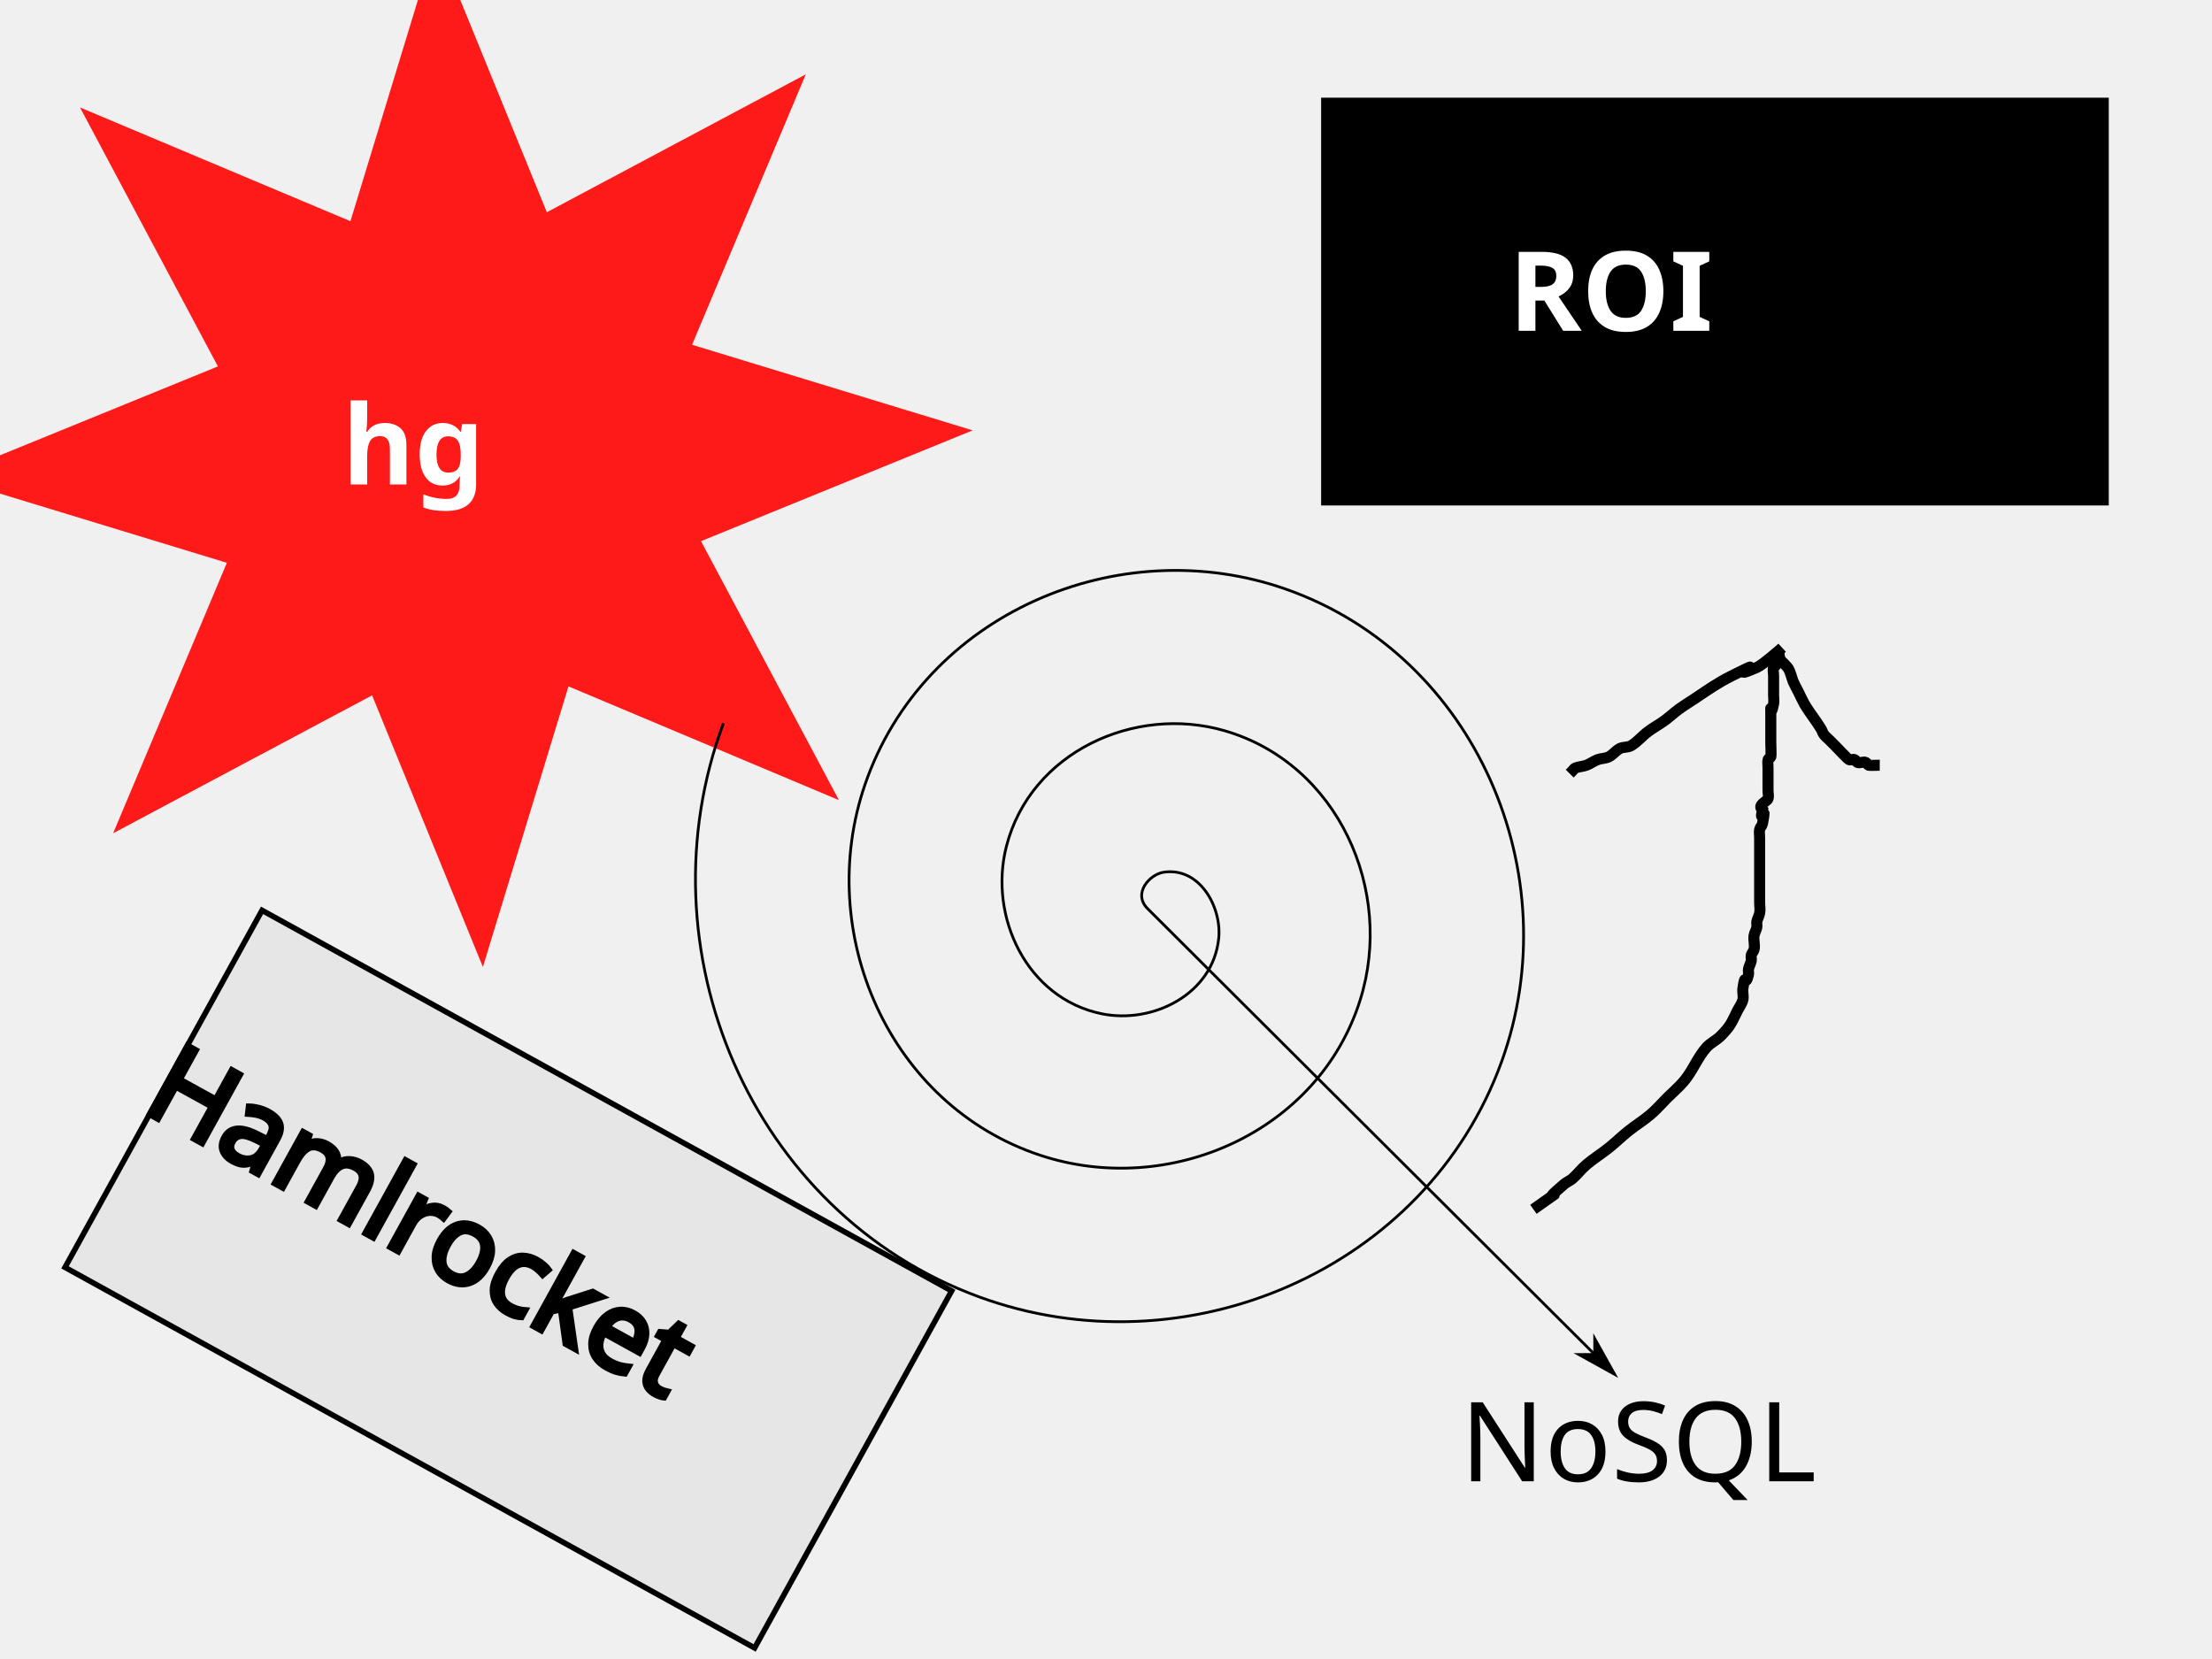
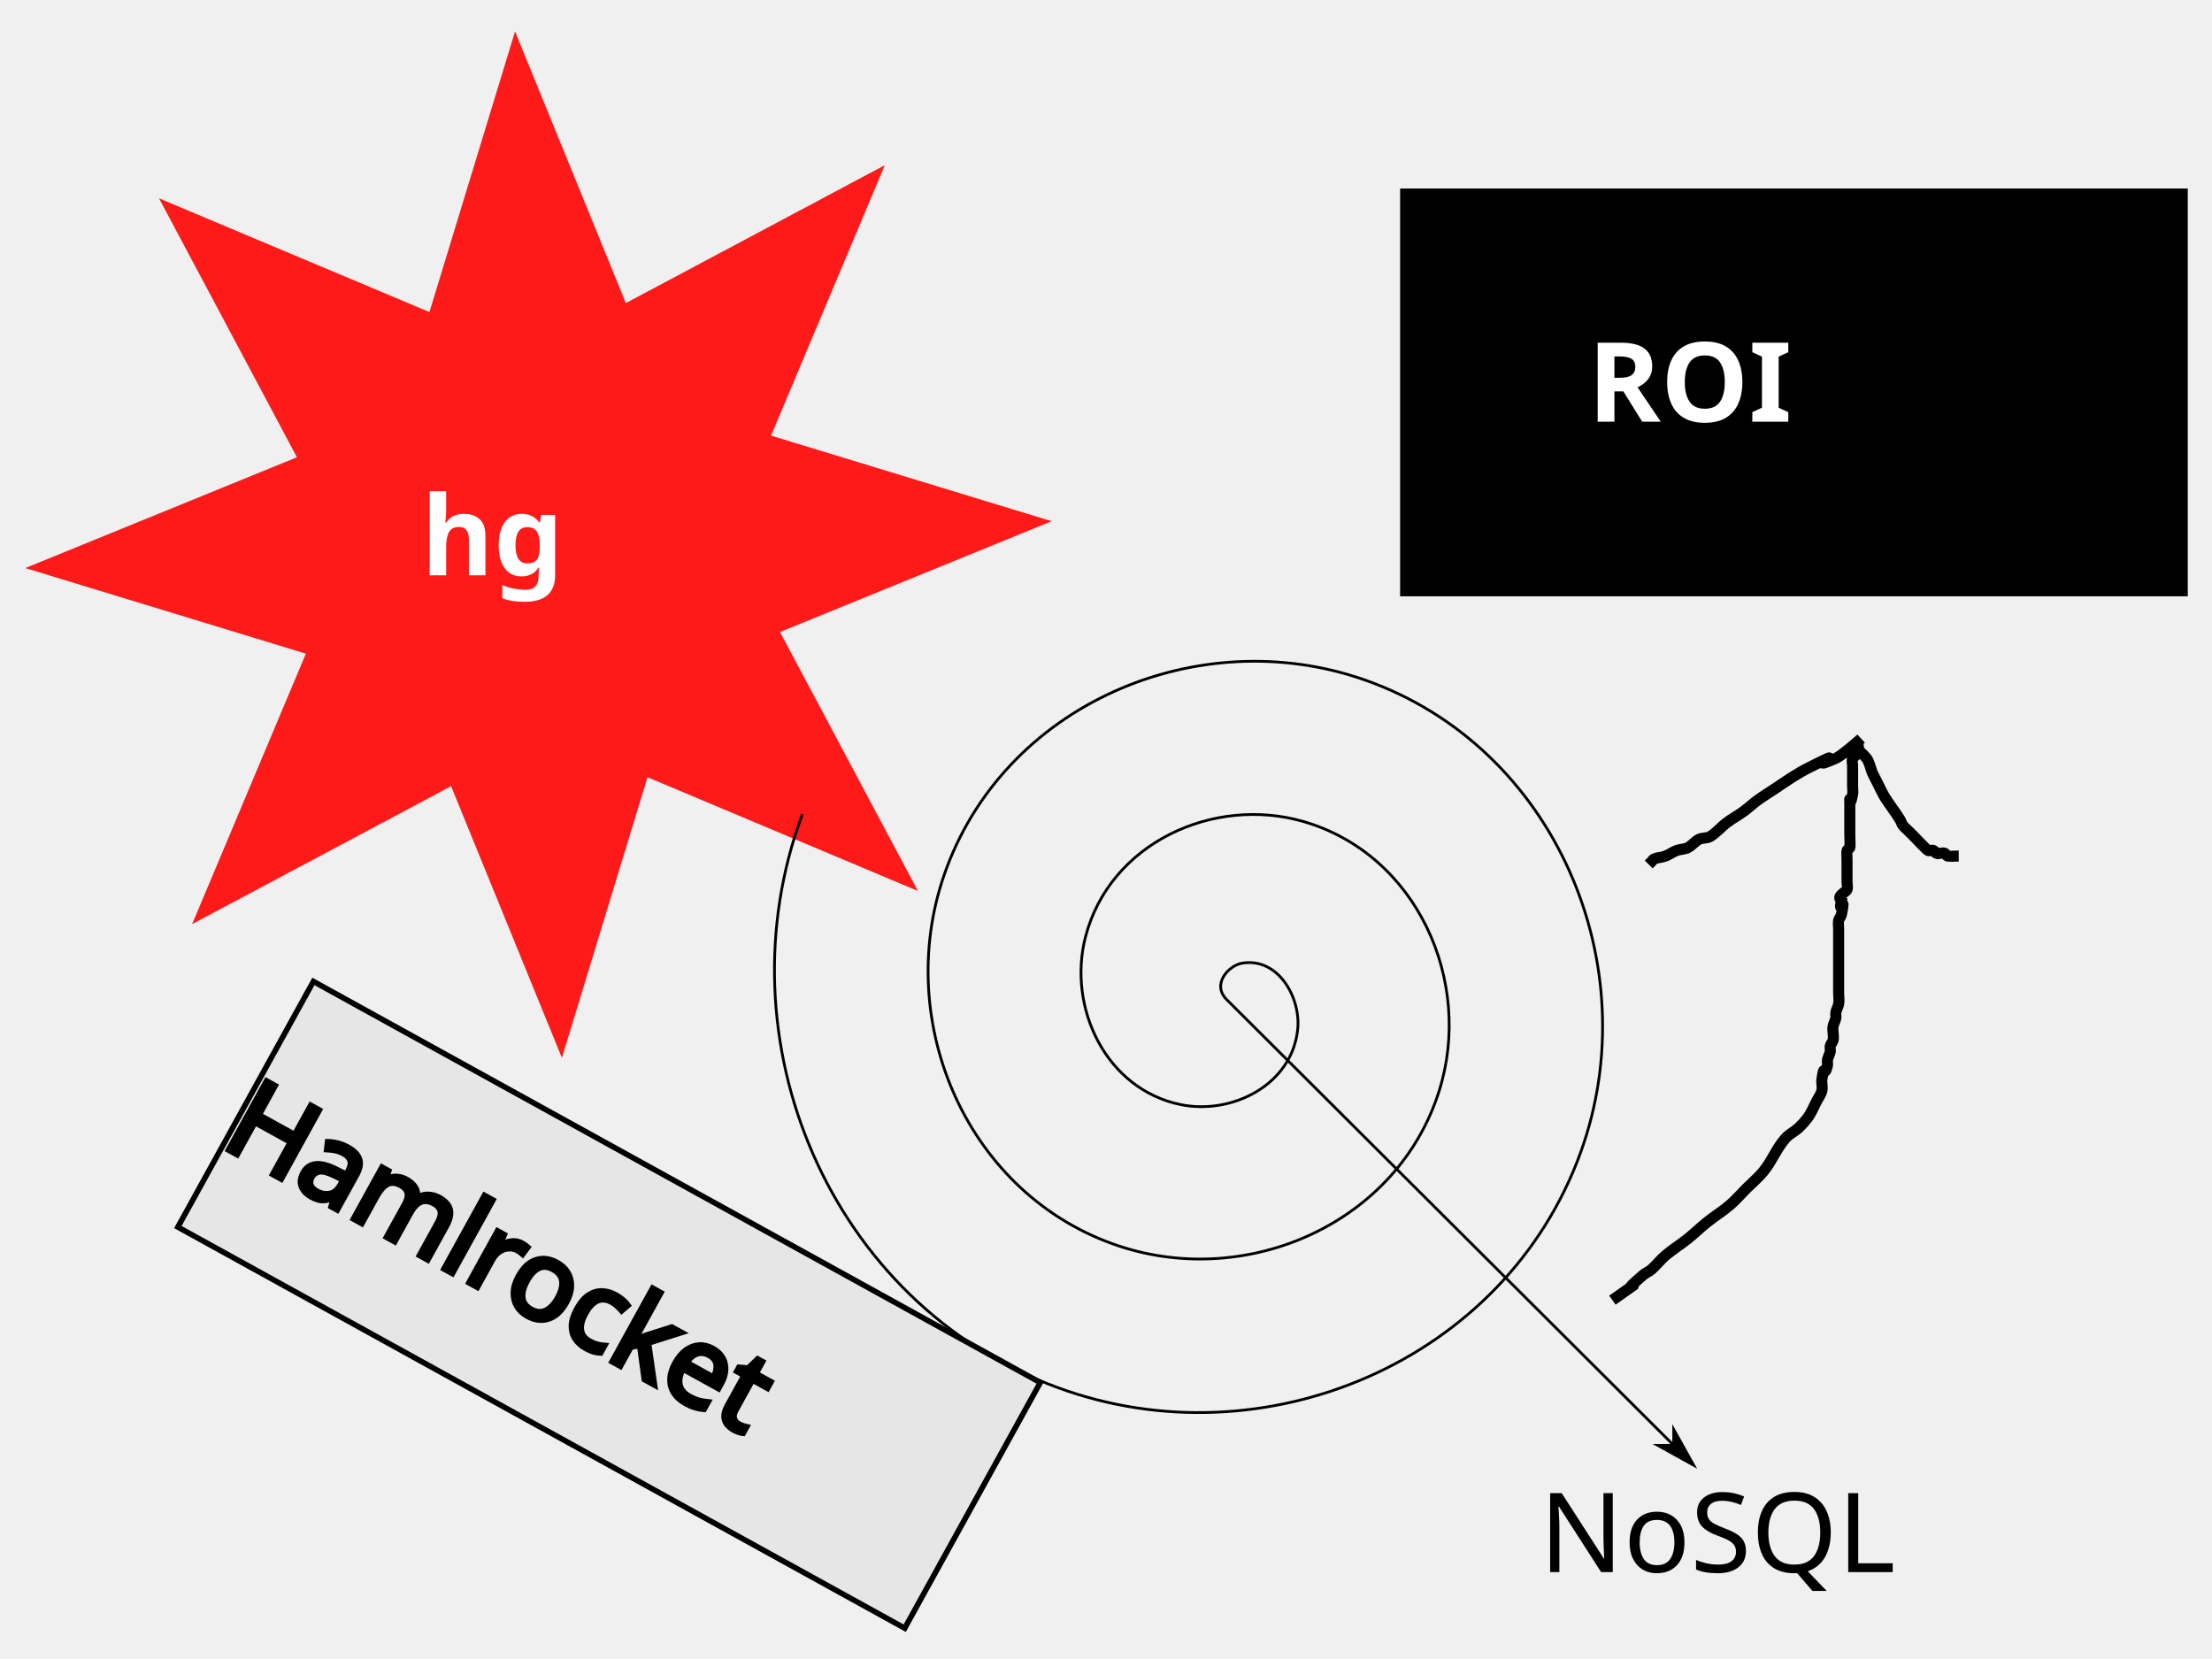
<svg xmlns="http://www.w3.org/2000/svg" width="800" height="600" id="svg2" version="1.1">
  <defs id="defs4">
    <marker orient="auto" refY="0.0" refX="0.0" id="Arrow1Lend" style="overflow:visible;">
      <path id="path3805" d="M 0.0,0.0 L 5.0,-5.0 L -12.5,0.0 L 5.0,5.0 L 0.0,0.0 z " style="fill-rule:evenodd;stroke:#000000;stroke-width:1.0pt;" transform="scale(0.8) rotate(180) translate(12.5,0)" />
    </marker>
  </defs>
  <g id="layer1" transform="translate(0,-452.3622)">
-     <g id="g3778-6" transform="matrix(0.8755218,0.4831787,-0.4831787,0.8755218,305.6563,307.4955)" style="stroke:#000000;stroke-width:2;stroke-miterlimit:4;stroke-opacity:1;stroke-dasharray:none">
-       <rect y="516.981" x="44.447" height="147.482" width="284.863" id="rect3004-4" style="fill:#e6e6e6;fill-rule:evenodd;stroke:#000000;stroke-width:2;stroke-miterlimit:4;stroke-opacity:1;stroke-dasharray:none" ry="0" />
-       <text id="text3774-2" y="601.303" x="185.609" style="font-size:40px;font-style:normal;font-weight:normal;text-align:center;line-height:125%;letter-spacing:0px;word-spacing:0px;text-anchor:middle;fill:#000000;fill-opacity:1;stroke:#000000;stroke-width:2;stroke-miterlimit:4;stroke-opacity:1;stroke-dasharray:none;font-family:Sans" xml:space="preserve">
-         <tspan y="601.303" x="185.609" id="tspan3776-5">Hamlrocket</tspan>
+     <g id="g3778-6" transform="matrix(0.8755218,0.4831787,-0.4831787,0.8755218,324.2277,333.2098)" style="stroke:#000000;stroke-width:2;stroke-miterlimit:4;stroke-opacity:1;stroke-dasharray:none">
+       <rect y="516.981" x="44.447" height="101.459" width="300.256" id="rect3004-4" style="fill:#e6e6e6;fill-rule:evenodd;stroke:#000000;stroke-width:2;stroke-miterlimit:4;stroke-opacity:1;stroke-dasharray:none" ry="0" />
+       <text id="text3774-2" y="585.214" x="188.152" style="font-size:40px;font-style:normal;font-weight:normal;text-align:center;line-height:125%;letter-spacing:0px;word-spacing:0px;text-anchor:middle;fill:#000000;fill-opacity:1;stroke:#000000;stroke-width:2;stroke-miterlimit:4;stroke-opacity:1;stroke-dasharray:none;font-family:Sans" xml:space="preserve">
+         <tspan y="585.214" x="188.152" id="tspan3776-5">Hamlrocket</tspan>
      </text>
    </g>
-     <g id="g3778-56" transform="translate(433.3554,-29.29442)">
-       <rect y="516.981" x="44.447" height="147.482" width="284.863" id="rect3004-87" style="fill:#000000;fill-rule:evenodd;stroke:none;fill-opacity:1" />
+     <g id="g3778-56" transform="translate(461.9269,3.562719)">
+       <rect y="516.981" x="44.447" height="147.482" width="284.863" id="rect3004-87" style="fill:#000000;fill-opacity:1;fill-rule:evenodd;stroke:none" />
      <text id="text3774-81" y="601.303" x="185.609" style="font-size:40px;font-style:normal;font-weight:bold;text-align:center;line-height:125%;letter-spacing:0px;word-spacing:0px;text-anchor:middle;fill:#ffffff;fill-opacity:1;stroke:none;font-family:Sans;-inkscape-font-specification:Sans Bold" xml:space="preserve">
        <tspan y="601.303" x="185.609" id="tspan3776-1">ROI</tspan>
      </text>
-       <path style="fill:none;stroke:#000000;stroke-width:4;stroke-linecap:butt;stroke-linejoin:miter;stroke-opacity:1;stroke-miterlimit:4;stroke-dasharray:none" d="m 554.574,437.365 c 17.88,-12.772 -1.066,1.347 11.112,-9.091 0.922,-0.79 2.117,-1.221 3.03,-2.02 1.792,-1.568 3.233,-3.513 5.051,-5.051 2.57,-2.175 5.452,-3.957 8.081,-6.061 2.424,-1.939 4.647,-4.122 7.071,-6.061 2.629,-2.103 5.525,-3.87 8.081,-6.061 2.169,-1.859 4.041,-4.041 6.061,-6.061 2.02,-2.02 4.232,-3.866 6.061,-6.061 3.109,-3.731 4.833,-8.512 8.081,-12.122 1.442,-1.603 3.526,-2.516 5.051,-4.041 3.736,-3.736 3.946,-4.862 6.061,-9.091 0.673,-1.347 1.655,-2.58 2.02,-4.041 0.327,-1.307 -0.19,-2.707 0,-4.041 0.985,-6.897 0.72,0.151 2.02,-5.051 0.163,-0.653 -0.132,-1.36 0,-2.02 0.209,-1.044 0.801,-1.986 1.01,-3.03 0.132,-0.66 -0.163,-1.367 0,-2.02 0.183,-0.73 0.828,-1.29 1.01,-2.02 0.408,-1.633 -0.277,-3.39 0,-5.051 0.175,-1.05 0.801,-1.986 1.01,-3.03 0.132,-0.66 -0.132,-1.36 0,-2.02 0.209,-1.044 0.801,-1.986 1.01,-3.03 0.264,-1.321 0,-2.694 0,-4.041 0,-2.694 0,-5.387 0,-8.081 0,-4.041 0,-8.081 0,-12.122 0,-1.01 0,-2.02 0,-3.03 0,-1.01 -0.198,-2.04 0,-3.03 0.148,-0.738 0.863,-1.282 1.01,-2.02 1.83,-9.152 -1.307,1.486 0,-5.051 -2.029,-1.799 1.684,-3.03 2.02,-4.041 0.319,-0.958 0,-2.02 0,-3.03 0,-2.694 0,-5.387 0,-8.081 0,-0.455 -0.154,-2.723 0,-3.03 0.213,-0.426 0.797,-0.584 1.01,-1.01 0.183,-0.365 0,-4.348 0,-5.051 0,-3.367 0,-6.734 0,-10.102 0,-6.292 -0.301,2.516 1.01,-4.041 0.198,-0.991 0,-2.02 0,-3.03 0,-2.357 0,-4.714 0,-7.071 0,-1.01 -0.319,-2.072 0,-3.03 0.151,-0.452 0.797,-0.584 1.01,-1.01 0.151,-0.301 -0.151,-0.709 0,-1.01 0.213,-0.426 0.797,-0.584 1.01,-1.01 0.404,-0.808 -0.404,-2.222 0,-3.03 0.213,-0.426 0.673,-0.673 1.01,-1.01 -0.344,0.287 -6.943,6.15 -9.091,7.071 -13.504,5.787 7.31,-5.17 -9.091,3.03 -5.245,2.623 -8.331,4.881 -13.132,8.081 -2.02,1.347 -4.097,2.612 -6.061,4.041 -1.744,1.268 -3.307,2.772 -5.051,4.041 -1.964,1.428 -4.118,2.584 -6.061,4.041 -2.104,1.578 -3.806,3.698 -6.061,5.051 -1.19,0.714 -2.799,0.389 -4.041,1.01 -1.506,0.753 -2.535,2.278 -4.041,3.03 -1.242,0.621 -2.741,0.523 -4.041,1.01 -1.41,0.529 -2.631,1.492 -4.041,2.02 -1.3,0.487 -2.752,0.495 -4.041,1.01 -0.442,0.177 -0.673,0.673 -1.01,1.01 -0.337,0.337 -0.673,0.673 -1.01,1.01" id="path4126" transform="translate(-433.3554,481.6566)" />
-       <path style="fill:none;stroke:#000000;stroke-width:4;stroke-linecap:butt;stroke-linejoin:miter;stroke-opacity:1;stroke-miterlimit:4;stroke-dasharray:none" d="m 642.457,237.355 c 1.347,1.347 2.821,2.577 4.041,4.041 0.956,1.148 1.522,3.887 2.02,5.051 0.593,1.384 1.347,2.694 2.02,4.041 0.673,1.347 1.273,2.733 2.02,4.041 1.802,3.154 4.192,5.976 6.061,9.091 0.387,0.646 0.558,1.418 1.01,2.02 0.571,0.762 1.347,1.347 2.02,2.02 0.673,0.673 1.347,1.347 2.02,2.02 0.343,0.343 4.529,4.79 5.051,5.051 0.602,0.301 1.418,-0.301 2.02,0 0.426,0.213 0.584,0.797 1.01,1.01 0.808,0.404 2.222,-0.404 3.03,0 0.426,0.213 0.584,0.797 1.01,1.01 0.266,0.133 3.512,0 4.041,0" id="path4128" transform="translate(-433.3554,481.6566)" />
+       <path style="fill:none;stroke:#000000;stroke-width:4;stroke-linecap:butt;stroke-linejoin:miter;stroke-miterlimit:4;stroke-opacity:1;stroke-dasharray:none" d="m 554.574,437.365 c 17.88,-12.772 -1.066,1.347 11.112,-9.091 0.922,-0.79 2.117,-1.221 3.03,-2.02 1.792,-1.568 3.233,-3.513 5.051,-5.051 2.57,-2.175 5.452,-3.957 8.081,-6.061 2.424,-1.939 4.647,-4.122 7.071,-6.061 2.629,-2.103 5.525,-3.87 8.081,-6.061 2.169,-1.859 4.041,-4.041 6.061,-6.061 2.02,-2.02 4.232,-3.866 6.061,-6.061 3.109,-3.731 4.833,-8.512 8.081,-12.122 1.442,-1.603 3.526,-2.516 5.051,-4.041 3.736,-3.736 3.946,-4.862 6.061,-9.091 0.673,-1.347 1.655,-2.58 2.02,-4.041 0.327,-1.307 -0.19,-2.707 0,-4.041 0.985,-6.897 0.72,0.151 2.02,-5.051 0.163,-0.653 -0.132,-1.36 0,-2.02 0.209,-1.044 0.801,-1.986 1.01,-3.03 0.132,-0.66 -0.163,-1.367 0,-2.02 0.183,-0.73 0.828,-1.29 1.01,-2.02 0.408,-1.633 -0.277,-3.39 0,-5.051 0.175,-1.05 0.801,-1.986 1.01,-3.03 0.132,-0.66 -0.132,-1.36 0,-2.02 0.209,-1.044 0.801,-1.986 1.01,-3.03 0.264,-1.321 0,-2.694 0,-4.041 0,-2.694 0,-5.387 0,-8.081 0,-4.041 0,-8.081 0,-12.122 0,-1.01 0,-2.02 0,-3.03 0,-1.01 -0.198,-2.04 0,-3.03 0.148,-0.738 0.863,-1.282 1.01,-2.02 1.83,-9.152 -1.307,1.486 0,-5.051 -2.029,-1.799 1.684,-3.03 2.02,-4.041 0.319,-0.958 0,-2.02 0,-3.03 0,-2.694 0,-5.387 0,-8.081 0,-0.455 -0.154,-2.723 0,-3.03 0.213,-0.426 0.797,-0.584 1.01,-1.01 0.183,-0.365 0,-4.348 0,-5.051 0,-3.367 0,-6.734 0,-10.102 0,-6.292 -0.301,2.516 1.01,-4.041 0.198,-0.991 0,-2.02 0,-3.03 0,-2.357 0,-4.714 0,-7.071 0,-1.01 -0.319,-2.072 0,-3.03 0.151,-0.452 0.797,-0.584 1.01,-1.01 0.151,-0.301 -0.151,-0.709 0,-1.01 0.213,-0.426 0.797,-0.584 1.01,-1.01 0.404,-0.808 -0.404,-2.222 0,-3.03 0.213,-0.426 0.673,-0.673 1.01,-1.01 -0.344,0.287 -6.943,6.15 -9.091,7.071 -13.504,5.787 7.31,-5.17 -9.091,3.03 -5.245,2.623 -8.331,4.881 -13.132,8.081 -2.02,1.347 -4.097,2.612 -6.061,4.041 -1.744,1.268 -3.307,2.772 -5.051,4.041 -1.964,1.428 -4.118,2.584 -6.061,4.041 -2.104,1.578 -3.806,3.698 -6.061,5.051 -1.19,0.714 -2.799,0.389 -4.041,1.01 -1.506,0.753 -2.535,2.278 -4.041,3.03 -1.242,0.621 -2.741,0.523 -4.041,1.01 -1.41,0.529 -2.631,1.492 -4.041,2.02 -1.3,0.487 -2.752,0.495 -4.041,1.01 -0.442,0.177 -0.673,0.673 -1.01,1.01 -0.337,0.337 -0.673,0.673 -1.01,1.01" id="path4126" transform="translate(-433.3554,481.6566)" />
+       <path style="fill:none;stroke:#000000;stroke-width:4;stroke-linecap:butt;stroke-linejoin:miter;stroke-miterlimit:4;stroke-opacity:1;stroke-dasharray:none" d="m 642.457,237.355 c 1.347,1.347 2.821,2.577 4.041,4.041 0.956,1.148 1.522,3.887 2.02,5.051 0.593,1.384 1.347,2.694 2.02,4.041 0.673,1.347 1.273,2.733 2.02,4.041 1.802,3.154 4.192,5.976 6.061,9.091 0.387,0.646 0.558,1.418 1.01,2.02 0.571,0.762 1.347,1.347 2.02,2.02 0.673,0.673 1.347,1.347 2.02,2.02 0.343,0.343 4.529,4.79 5.051,5.051 0.602,0.301 1.418,-0.301 2.02,0 0.426,0.213 0.584,0.797 1.01,1.01 0.808,0.404 2.222,-0.404 3.03,0 0.426,0.213 0.584,0.797 1.01,1.01 0.266,0.133 3.512,0 4.041,0" id="path4128" transform="translate(-433.3554,481.6566)" />
    </g>
-     <path style="fill:#ff1a1a;fill-opacity:1;stroke:none;stroke-width:4;stroke-miterlimit:4;stroke-opacity:1;stroke-dasharray:none" id="path3026" d="M 236.376,223.213 140.676,200.305 127.638,297.84 76.167,213.972 -2.02,273.721 20.888,178.022 -76.648,164.983 7.22,113.512 -52.528,35.325 43.171,58.233 56.21,-39.303 107.681,44.565 185.868,-15.183 162.96,80.516 260.495,93.555 176.627,145.026 z" transform="matrix(1.063992,0.1751633,-0.1751633,1.063992,91.00703,462.8386)" />
-     <text xml:space="preserve" style="font-size:40px;font-style:normal;font-weight:bold;text-align:center;line-height:125%;letter-spacing:0px;word-spacing:0px;text-anchor:middle;fill:#ffffff;fill-opacity:1;stroke:none;font-family:Sans;-inkscape-font-specification:Sans Bold" x="175.507" y="627.567" id="text3774-8-4">
-       <tspan id="tspan3776-41-1" x="175.507" y="627.567">hg</tspan>
+     <path style="fill:#ff1a1a;fill-opacity:1;stroke:none" id="path3026" d="M 236.376,223.213 140.676,200.305 127.638,297.84 76.167,213.972 -2.02,273.721 20.888,178.022 -76.648,164.983 7.22,113.512 -52.528,35.325 43.171,58.233 56.21,-39.303 107.681,44.565 185.868,-15.183 162.96,80.516 260.495,93.555 176.627,145.026 z" transform="matrix(1.063992,0.1751633,-0.1751633,1.063992,119.5785,495.6958)" />
+     <text xml:space="preserve" style="font-size:40px;font-style:normal;font-weight:bold;text-align:center;line-height:125%;letter-spacing:0px;word-spacing:0px;text-anchor:middle;fill:#ffffff;fill-opacity:1;stroke:none;font-family:Sans;-inkscape-font-specification:Sans Bold" x="204.079" y="660.424" id="text3774-8-4">
+       <tspan id="tspan3776-41-1" x="204.079" y="660.424">hg</tspan>
    </text>
-     <path style="fill:none;stroke:#000000;stroke-width:1px;stroke-linecap:butt;stroke-linejoin:miter;stroke-opacity:1;marker-end:url(#Arrow1Lend)" d="m 261.629,713.961 c -30.352,81.464 9.735,177.06 92.429,207.418 74.486,27.345 161.759,-9.458 189.067,-85.19 24.341,-67.506 -9.178,-146.464 -77.95,-170.716 -60.525,-21.344 -131.176,8.897 -152.365,70.711 -18.353,53.54 8.613,115.898 63.471,134.014 46.551,15.372 100.636,-8.324 115.662,-56.232 12.407,-39.556 -8.03,-85.399 -48.992,-97.311 -32.551,-9.466 -70.206,7.727 -78.96,41.753 -6.568,25.529 7.412,55.1 34.514,60.609 18.467,3.754 40.203,-7.09 42.258,-27.274 1.149,-11.284 -6.897,-25.99 -20.035,-23.907 -4.848,0.769 -11.189,7.536 -5.723,13.11 l 168.863,168.38" id="path3028" />
-     <text xml:space="preserve" style="font-size:40px;font-style:normal;font-weight:normal;text-align:center;line-height:125%;letter-spacing:0px;word-spacing:0px;text-anchor:middle;fill:#000000;fill-opacity:1;stroke:none;font-family:Sans" x="618.571" y="988.076" id="text4243">
-       <tspan id="tspan4245" x="618.571" y="988.076">NoSQL</tspan>
+     <path style="fill:none;stroke:#000000;stroke-width:1px;stroke-linecap:butt;stroke-linejoin:miter;stroke-opacity:1;marker-end:url(#Arrow1Lend)" d="m 290.201,746.818 c -30.352,81.464 9.735,177.06 92.429,207.418 74.486,27.345 161.759,-9.458 189.067,-85.19 24.341,-67.506 -9.178,-146.464 -77.95,-170.716 -60.525,-21.344 -131.176,8.897 -152.365,70.711 -18.353,53.54 8.613,115.898 63.471,134.014 46.551,15.372 100.636,-8.324 115.662,-56.232 12.407,-39.556 -8.03,-85.399 -48.992,-97.311 -32.551,-9.466 -70.206,7.727 -78.96,41.753 -6.568,25.529 7.412,55.1 34.514,60.609 18.467,3.754 40.203,-7.09 42.258,-27.274 1.149,-11.284 -6.897,-25.99 -20.035,-23.907 -4.848,0.769 -11.189,7.536 -5.723,13.11 l 168.863,168.38" id="path3028" />
+     <text xml:space="preserve" style="font-size:40px;font-style:normal;font-weight:normal;text-align:center;line-height:125%;letter-spacing:0px;word-spacing:0px;text-anchor:middle;fill:#000000;fill-opacity:1;stroke:none;font-family:Sans" x="647.143" y="1020.934" id="text4243">
+       <tspan id="tspan4245" x="647.143" y="1020.934">NoSQL</tspan>
    </text>
  </g>
</svg>
